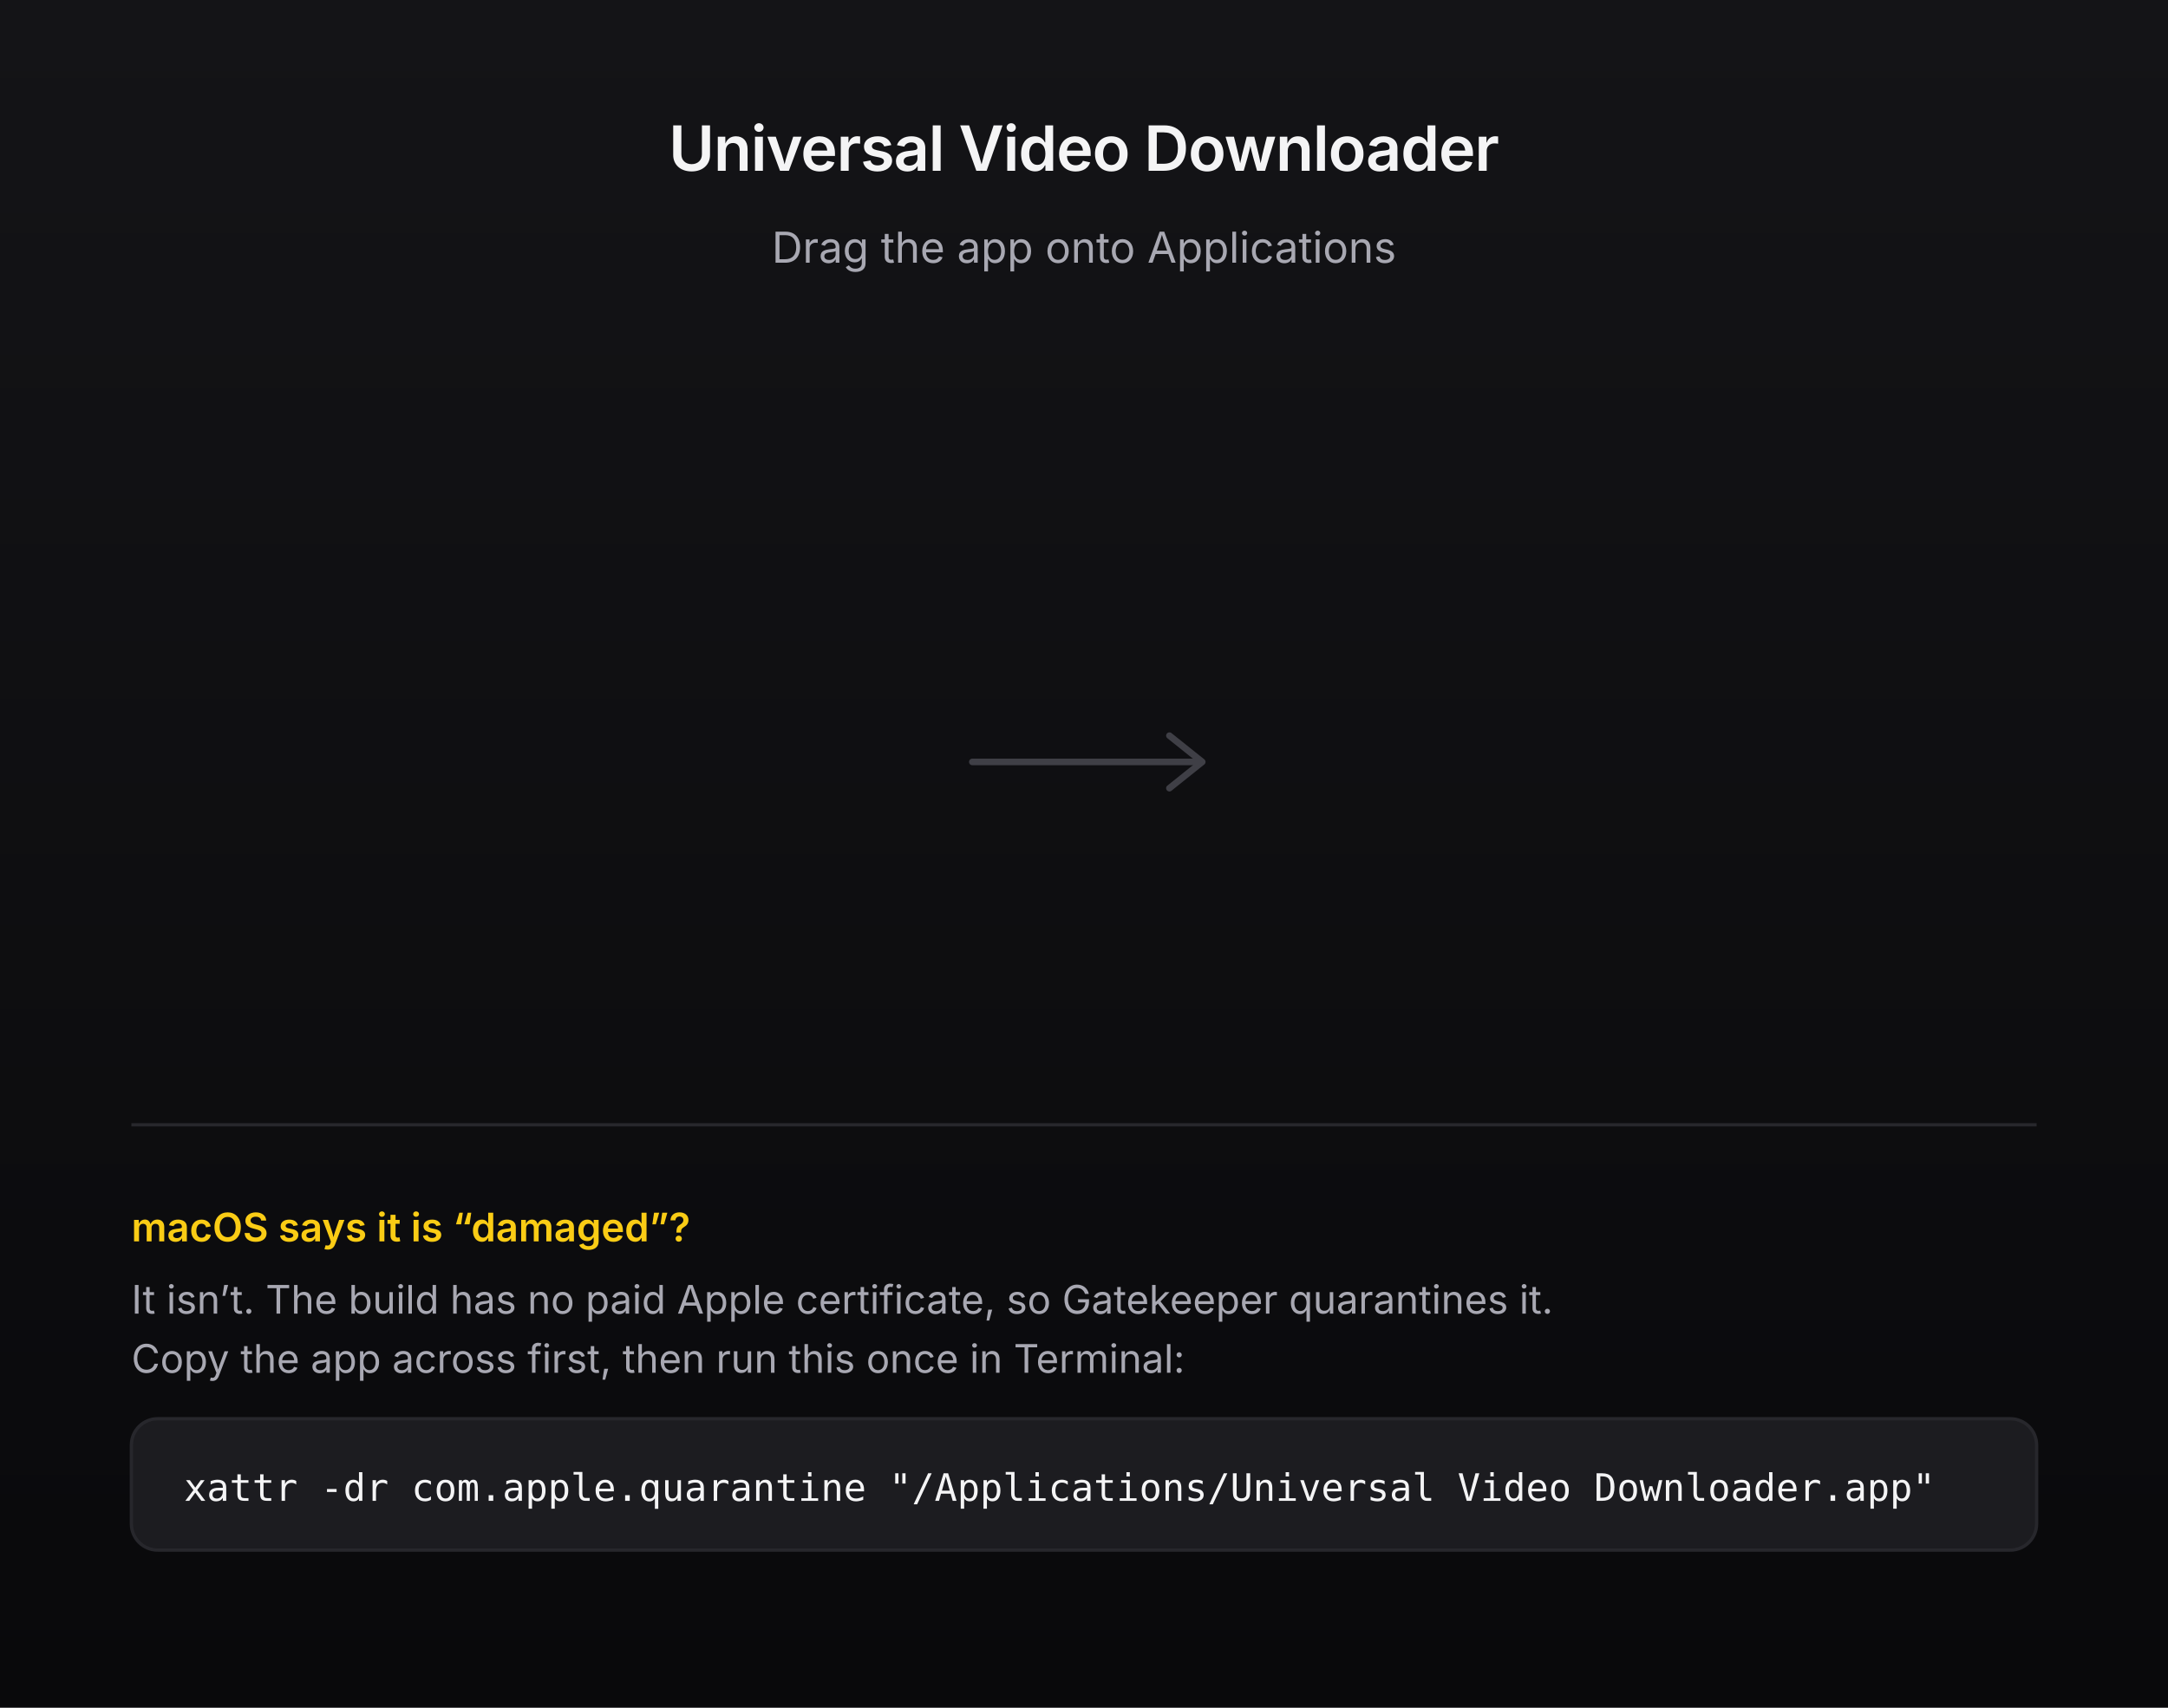
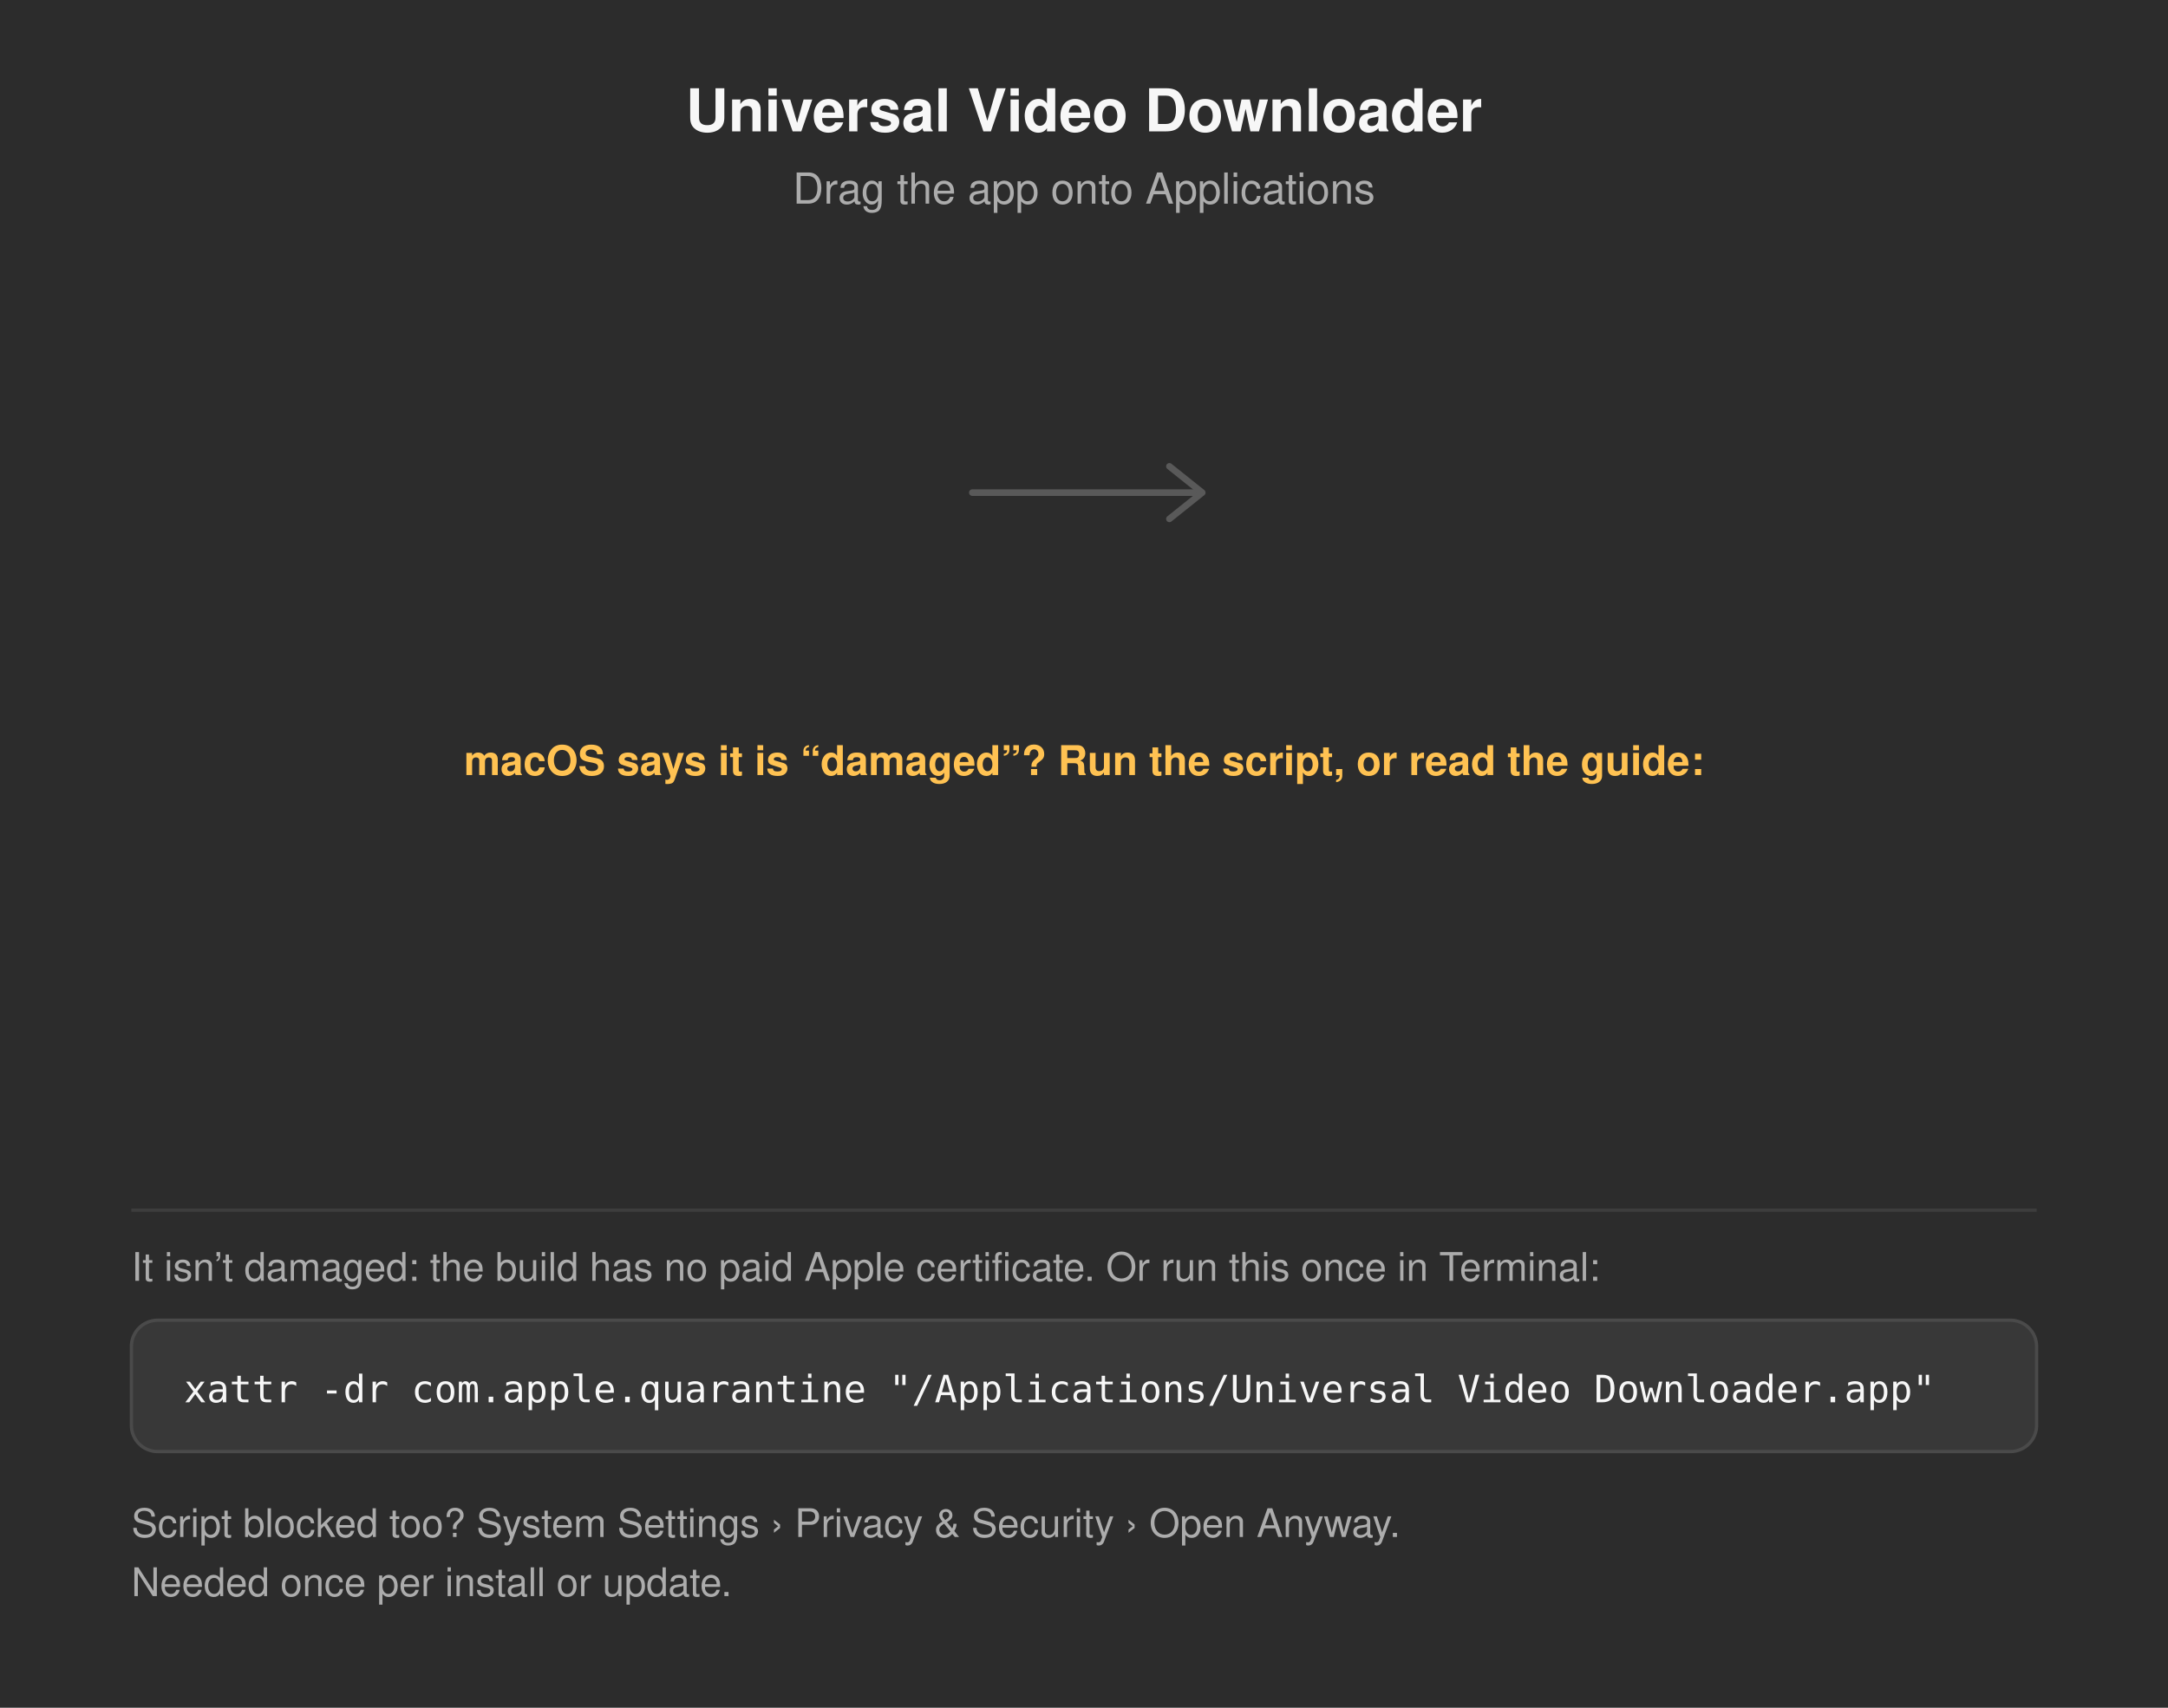
<svg xmlns="http://www.w3.org/2000/svg" width="660" height="520" viewBox="0 0 660 520" fill="none">
-   <defs>
-     <linearGradient id="canvas" x1="0" y1="0" x2="0" y2="520" gradientUnits="userSpaceOnUse">
-       <stop stop-color="#141417" />
-       <stop offset="1" stop-color="#09090b" />
-     </linearGradient>
-   </defs>
-   <rect width="660" height="520" fill="url(#canvas)" />
-   <text x="330" y="52" text-anchor="middle" fill="#f4f4f5" font-family="Inter, -apple-system, BlinkMacSystemFont, Helvetica, Arial, sans-serif" font-size="19" font-weight="600" letter-spacing="-0.3">Universal Video Downloader</text>
-   <text x="330" y="80" text-anchor="middle" fill="#a8a8b2" font-family="Inter, -apple-system, BlinkMacSystemFont, Helvetica, Arial, sans-serif" font-size="13">Drag the app onto Applications</text>
-   <path d="M296 232 H364" stroke="#3f3f46" stroke-width="2" stroke-linecap="round" />
-   <path d="M356 224 L366 232 L356 240" stroke="#3f3f46" stroke-width="2" stroke-linecap="round" stroke-linejoin="round" fill="none" />
-   <rect x="40" y="342" width="580" height="1" fill="#27272c" />
-   <text x="40" y="378" fill="#facc15" font-family="Inter, -apple-system, BlinkMacSystemFont, Helvetica, Arial, sans-serif" font-size="12" font-weight="600">macOS says it is “damaged”?</text>
-   <text x="40" y="400" fill="#a8a8b2" font-family="Inter, -apple-system, BlinkMacSystemFont, Helvetica, Arial, sans-serif" font-size="12">It isn’t. The build has no paid Apple certificate, so Gatekeeper quarantines it.</text>
-   <text x="40" y="418" fill="#a8a8b2" font-family="Inter, -apple-system, BlinkMacSystemFont, Helvetica, Arial, sans-serif" font-size="12">Copy the app across first, then run this once in Terminal:</text>
-   <rect x="40" y="432" width="580" height="40" rx="8" fill="#1c1c20" stroke="#27272c" />
-   <text x="56" y="457" fill="#f4f4f5" font-family="JetBrains Mono, SFMono-Regular, Menlo, Consolas, monospace" font-size="11.5">xattr -dr com.apple.quarantine "/Applications/Universal Video Downloader.app"</text>
+   <rect width="660" height="520" fill="#2c2c2c" />
+   <text x="330" y="40" text-anchor="middle" fill="#f7f7f7" font-family="Ubuntu Sans, -apple-system, BlinkMacSystemFont, Helvetica, Arial, sans-serif" font-size="18" font-weight="700">Universal Video Downloader</text>
+   <text x="330" y="62" text-anchor="middle" fill="#acacac" font-family="Ubuntu Sans, -apple-system, BlinkMacSystemFont, Helvetica, Arial, sans-serif" font-size="13">Drag the app onto Applications</text>
+   <path d="M296 150 H364" stroke="#595959" stroke-width="2" stroke-linecap="round" />
+   <path d="M356 142 L366 150 L356 158" stroke="#595959" stroke-width="2" stroke-linecap="round" stroke-linejoin="round" fill="none" />
+   <text x="330" y="236" text-anchor="middle" fill="#ffc252" font-family="Ubuntu Sans, -apple-system, BlinkMacSystemFont, Helvetica, Arial, sans-serif" font-size="12.5" font-weight="700">macOS says it is “damaged”? Run the script, or read the guide:</text>
+   <rect x="40" y="368" width="580" height="1" fill="#3d3d3d" />
+   <text x="40" y="390" fill="#acacac" font-family="Ubuntu Sans, -apple-system, BlinkMacSystemFont, Helvetica, Arial, sans-serif" font-size="12">It isn’t damaged: the build has no paid Apple certificate. Or run this once in Terminal:</text>
+   <rect x="40" y="402" width="580" height="40" rx="8" fill="#383838" stroke="#4a4a4a" />
+   <text x="56" y="427" fill="#f7f7f7" font-family="Ubuntu Sans Mono, SFMono-Regular, Menlo, Consolas, monospace" font-size="11.5">xattr -dr com.apple.quarantine "/Applications/Universal Video Downloader.app"</text>
+   <text x="40" y="468" fill="#acacac" font-family="Ubuntu Sans, -apple-system, BlinkMacSystemFont, Helvetica, Arial, sans-serif" font-size="12">Script blocked too? System Settings › Privacy &amp; Security › Open Anyway.</text>
+   <text x="40" y="486" fill="#acacac" font-family="Ubuntu Sans, -apple-system, BlinkMacSystemFont, Helvetica, Arial, sans-serif" font-size="12">Needed once per install or update.</text>
</svg>
